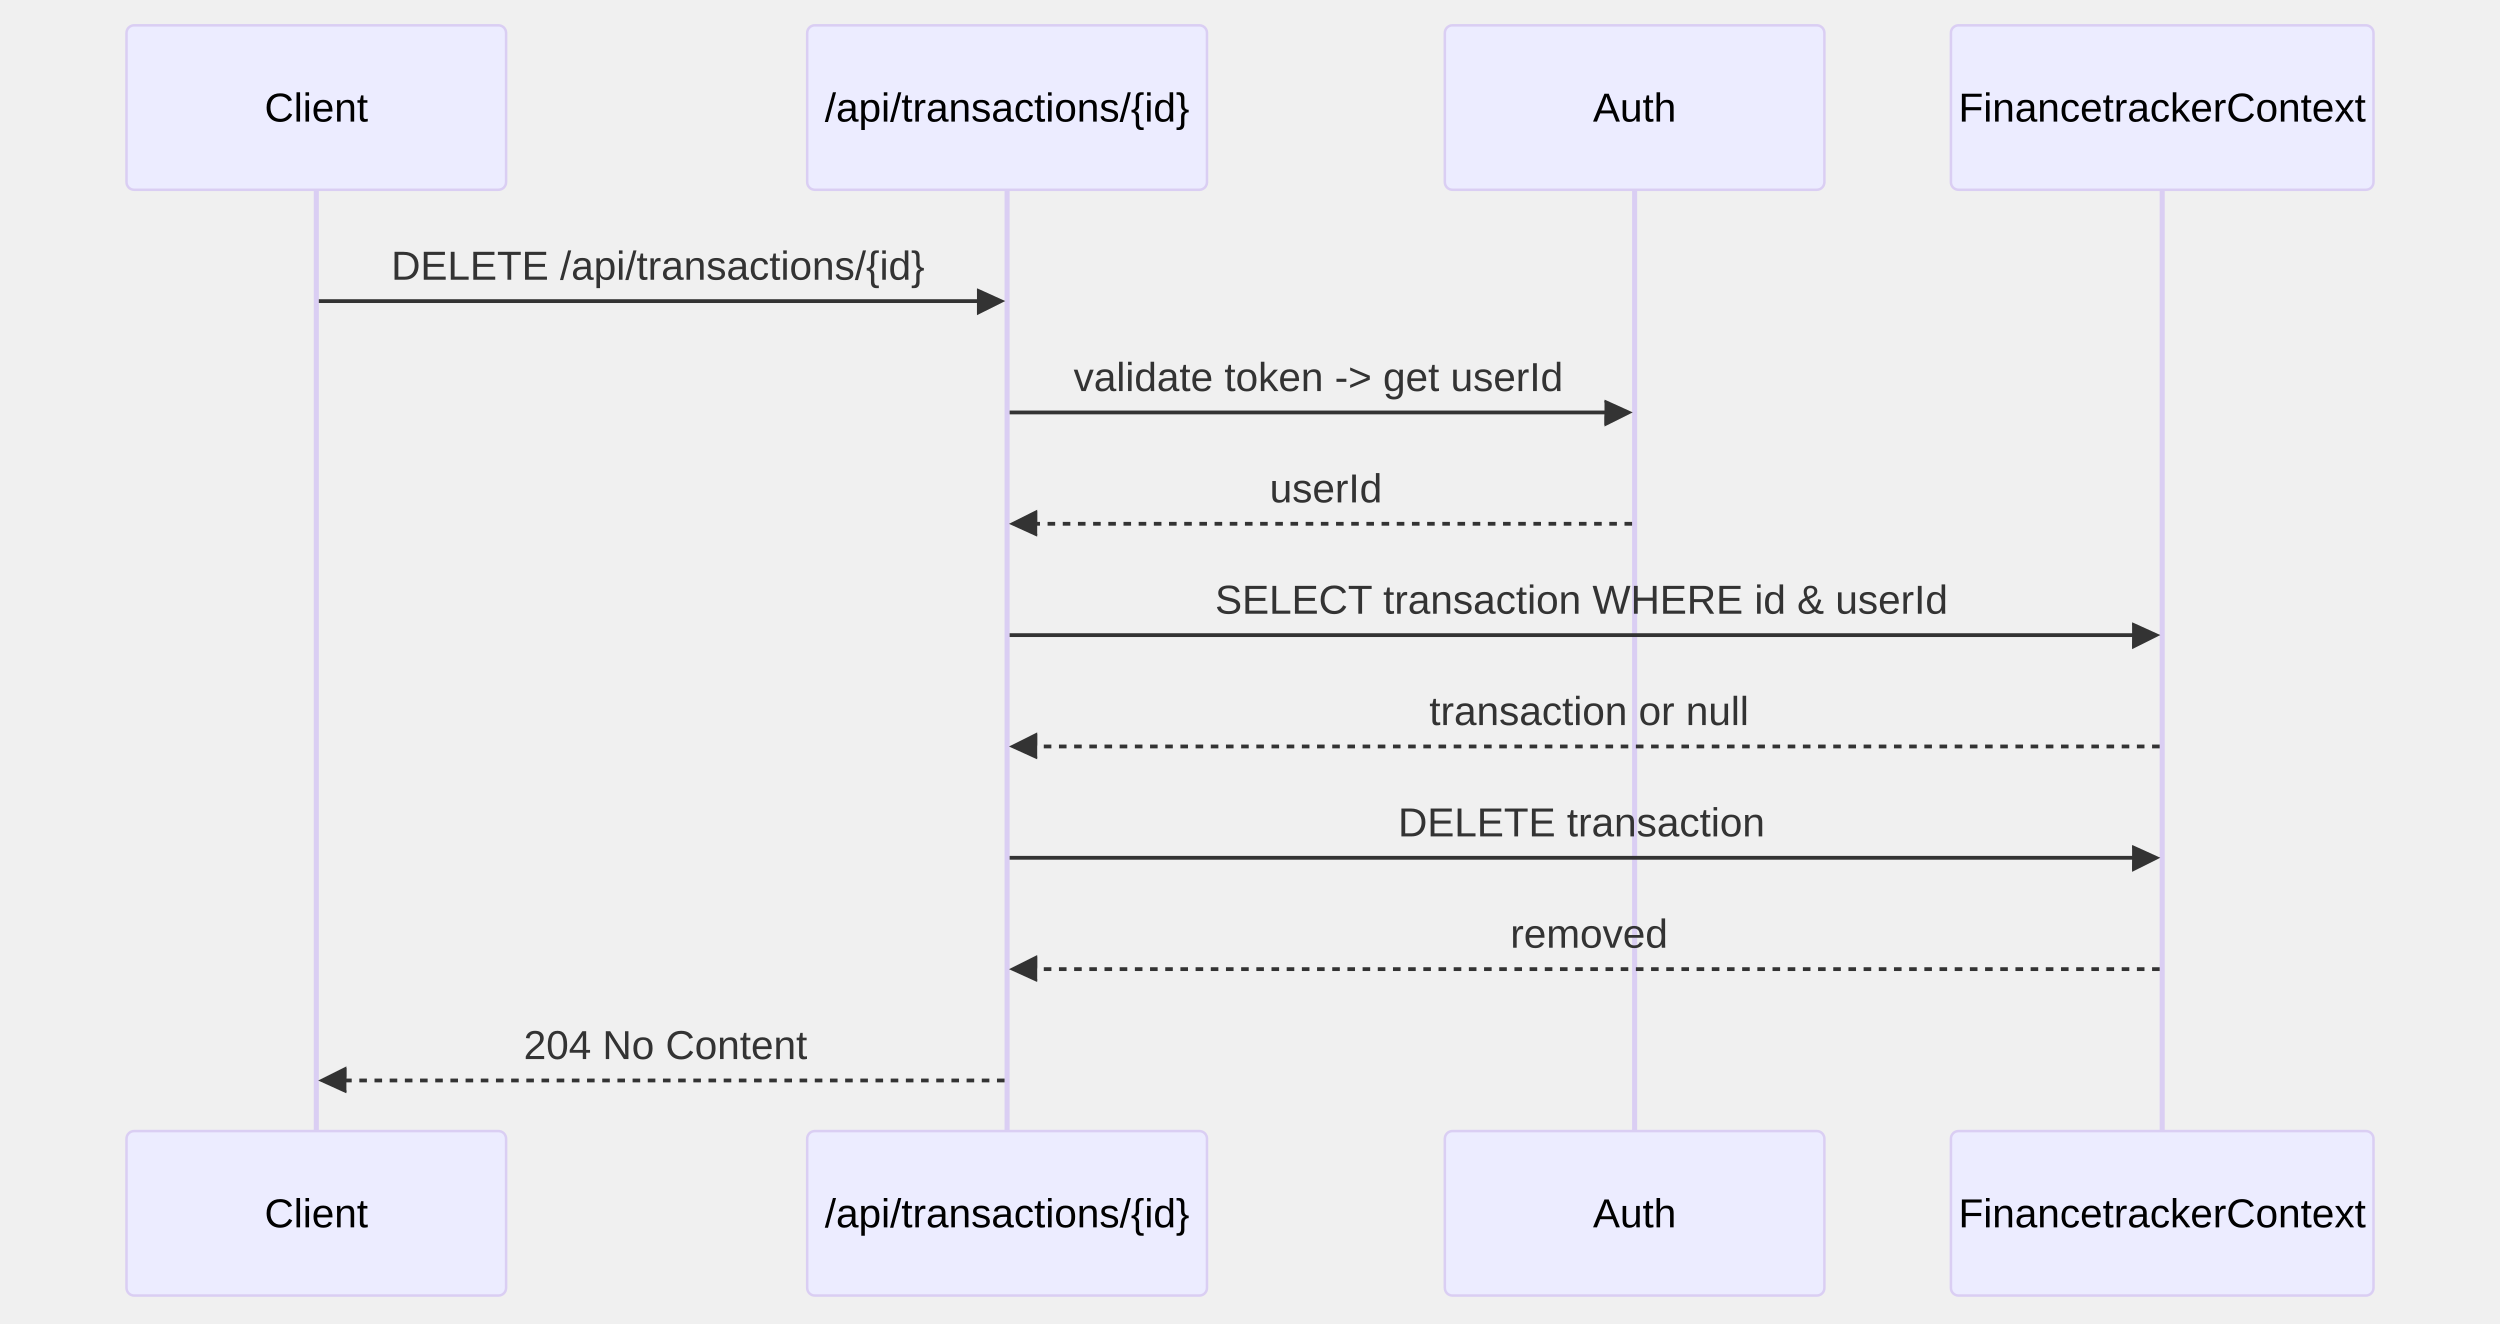
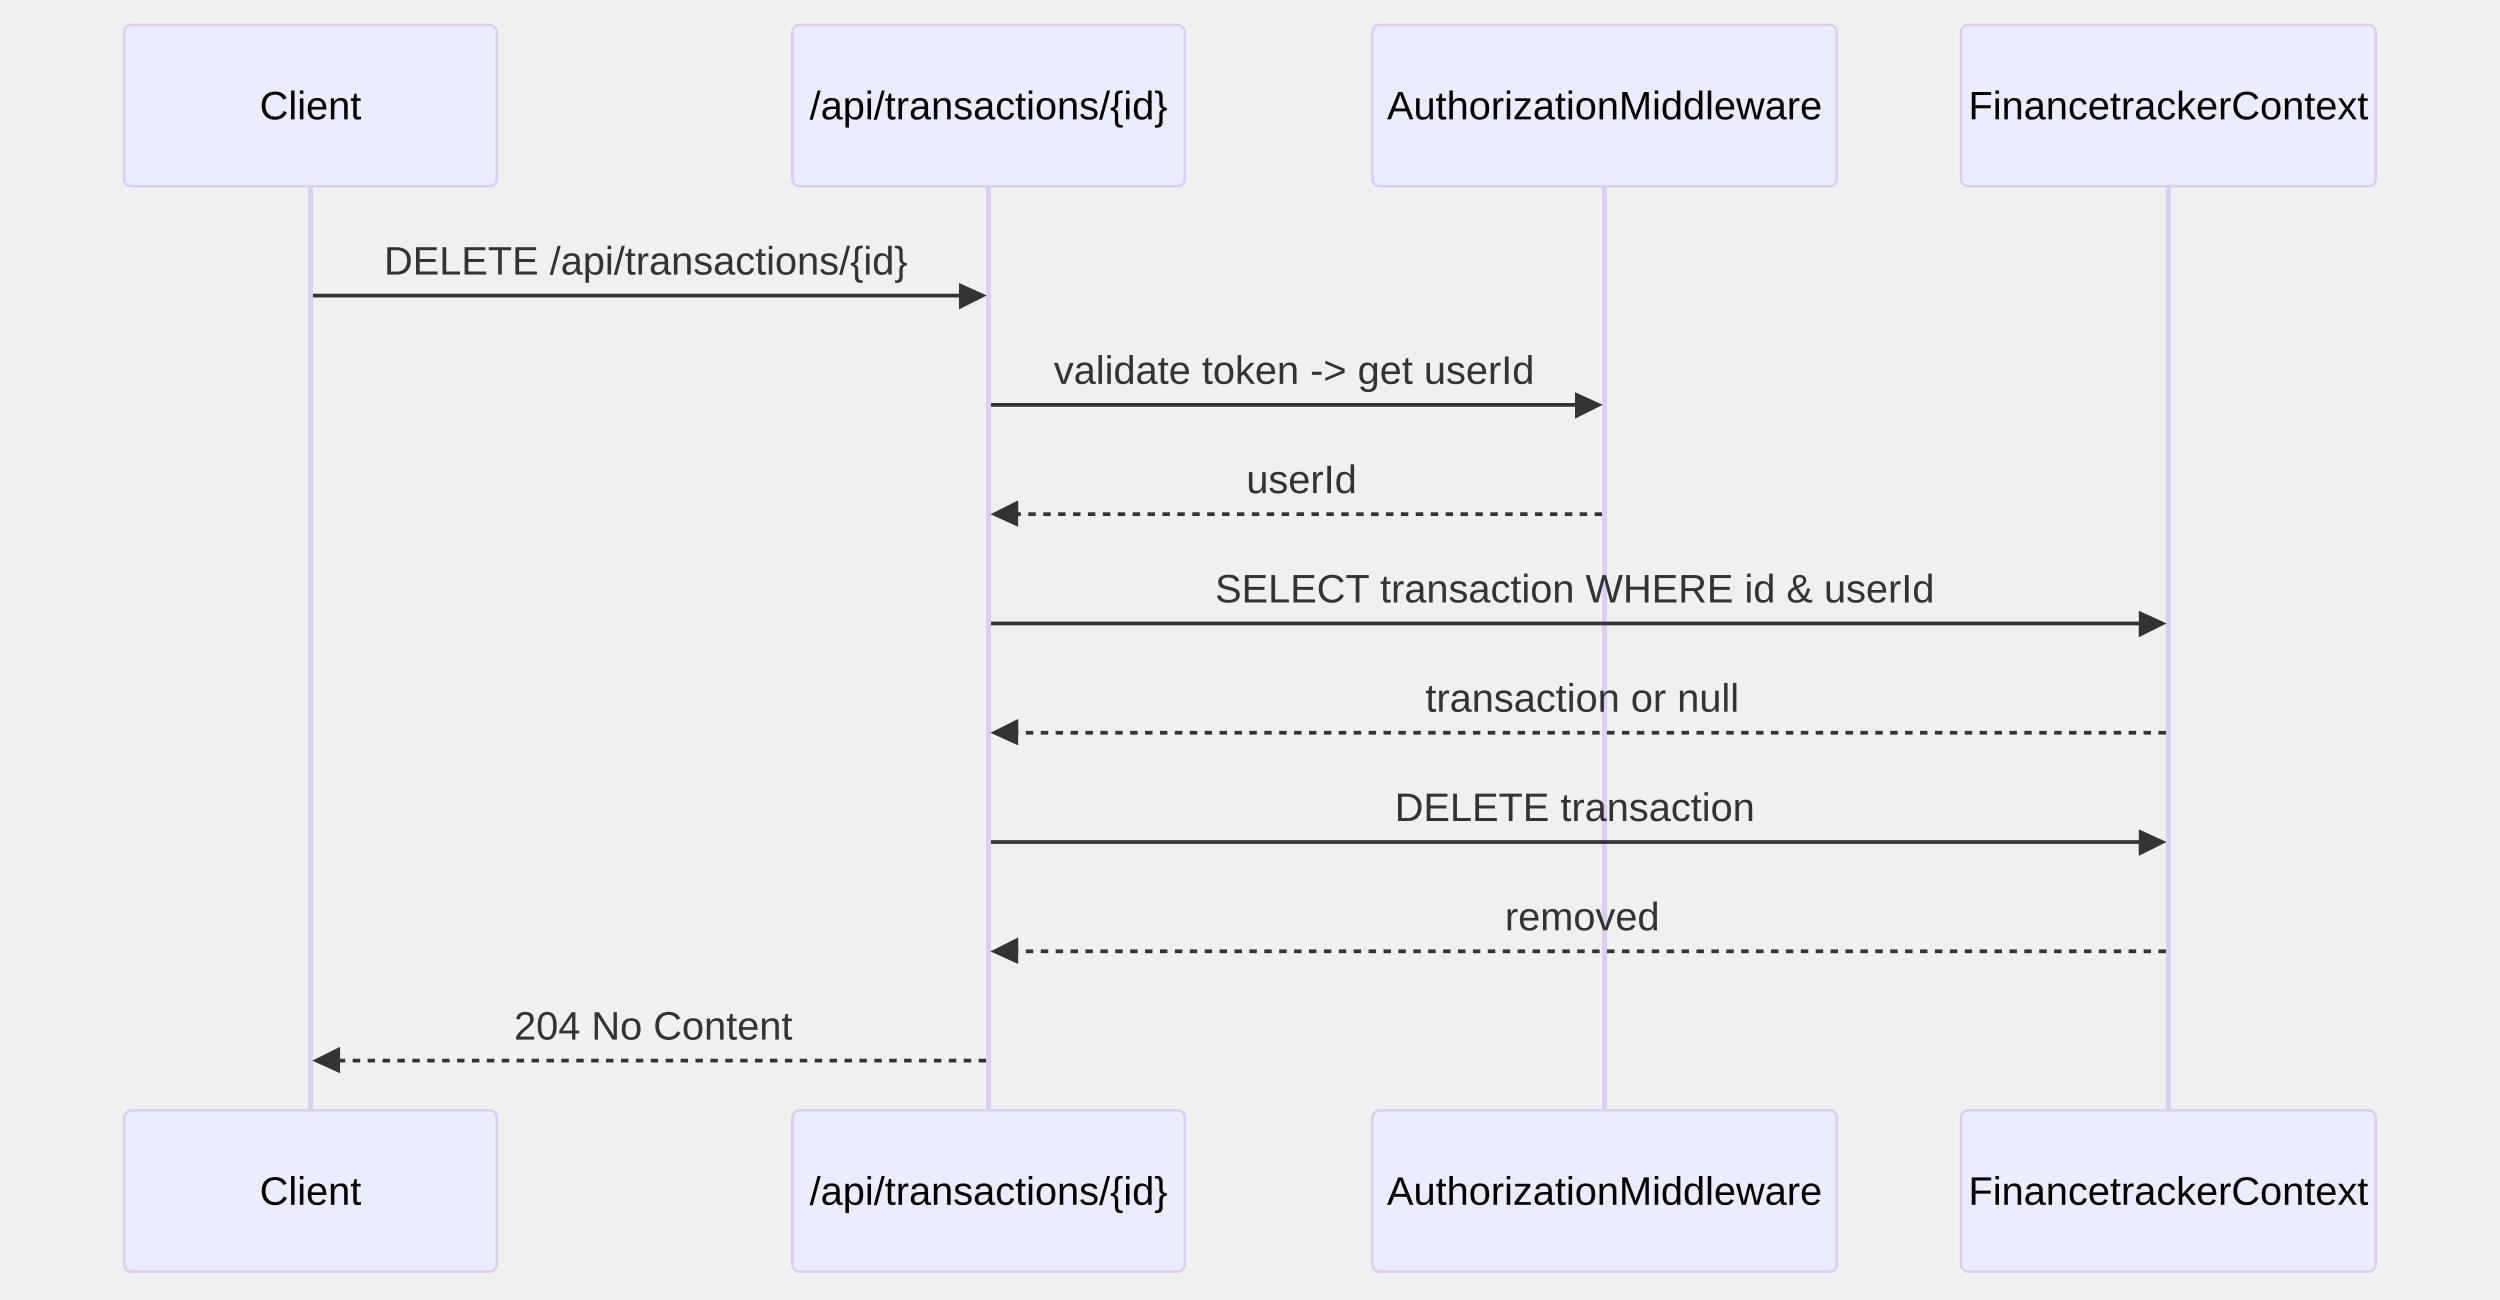
- <svg xmlns="http://www.w3.org/2000/svg" id="my-svg" width="100%" style="max-width: 988px; background-color: white;" viewBox="-50 -10 988 523" role="graphics-document document" aria-roledescription="sequence">
+ <svg xmlns="http://www.w3.org/2000/svg" id="my-svg" width="100%" style="max-width: 1006.5px; background-color: white;" viewBox="-50 -10 1006.5 523" role="graphics-document document" aria-roledescription="sequence">
  <g>
-     <rect x="721" y="437" fill="#eaeaea" stroke="#666" width="167" height="65" name="Db" rx="3" ry="3" class="actor actor-bottom" />
-     <text x="804.5" y="469.5" dominant-baseline="central" alignment-baseline="central" class="actor actor-box" style="text-anchor: middle; font-size: 16px; font-weight: 400;">
-       <tspan x="804.5" dy="0">FinancetrackerContext</tspan>
+     <rect x="739.5" y="437" fill="#eaeaea" stroke="#666" width="167" height="65" name="Db" rx="3" ry="3" class="actor actor-bottom" />
+     <text x="823" y="469.5" dominant-baseline="central" alignment-baseline="central" class="actor actor-box" style="text-anchor: middle; font-size: 16px; font-weight: 400;">
+       <tspan x="823" dy="0">FinancetrackerContext</tspan>
    </text>
  </g>
  <g>
-     <rect x="521" y="437" fill="#eaeaea" stroke="#666" width="150" height="65" name="Auth" rx="3" ry="3" class="actor actor-bottom" />
+     <rect x="502.5" y="437" fill="#eaeaea" stroke="#666" width="187" height="65" name="Auth" rx="3" ry="3" class="actor actor-bottom" />
    <text x="596" y="469.5" dominant-baseline="central" alignment-baseline="central" class="actor actor-box" style="text-anchor: middle; font-size: 16px; font-weight: 400;">
-       <tspan x="596" dy="0">Auth</tspan>
+       <tspan x="596" dy="0">AuthorizationMiddleware</tspan>
    </text>
  </g>
  <g>
    <rect x="269" y="437" fill="#eaeaea" stroke="#666" width="158" height="65" name="API" rx="3" ry="3" class="actor actor-bottom" />
    <text x="348" y="469.5" dominant-baseline="central" alignment-baseline="central" class="actor actor-box" style="text-anchor: middle; font-size: 16px; font-weight: 400;">
      <tspan x="348" dy="0">/api/transactions/{id}</tspan>
    </text>
  </g>
  <g>
    <rect x="0" y="437" fill="#eaeaea" stroke="#666" width="150" height="65" name="Client" rx="3" ry="3" class="actor actor-bottom" />
    <text x="75" y="469.5" dominant-baseline="central" alignment-baseline="central" class="actor actor-box" style="text-anchor: middle; font-size: 16px; font-weight: 400;">
      <tspan x="75" dy="0">Client</tspan>
    </text>
  </g>
  <g>
-     <line id="actor3" x1="804.5" y1="65" x2="804.5" y2="437" class="actor-line 200" stroke-width="0.5px" stroke="#999" name="Db" />
+     <line id="actor3" x1="823" y1="65" x2="823" y2="437" class="actor-line 200" stroke-width="0.5px" stroke="#999" name="Db" />
    <g id="root-3">
-       <rect x="721" y="0" fill="#eaeaea" stroke="#666" width="167" height="65" name="Db" rx="3" ry="3" class="actor actor-top" />
-       <text x="804.5" y="32.5" dominant-baseline="central" alignment-baseline="central" class="actor actor-box" style="text-anchor: middle; font-size: 16px; font-weight: 400;">
-         <tspan x="804.5" dy="0">FinancetrackerContext</tspan>
+       <rect x="739.5" y="0" fill="#eaeaea" stroke="#666" width="167" height="65" name="Db" rx="3" ry="3" class="actor actor-top" />
+       <text x="823" y="32.5" dominant-baseline="central" alignment-baseline="central" class="actor actor-box" style="text-anchor: middle; font-size: 16px; font-weight: 400;">
+         <tspan x="823" dy="0">FinancetrackerContext</tspan>
      </text>
    </g>
  </g>
  <g>
    <line id="actor2" x1="596" y1="65" x2="596" y2="437" class="actor-line 200" stroke-width="0.5px" stroke="#999" name="Auth" />
    <g id="root-2">
-       <rect x="521" y="0" fill="#eaeaea" stroke="#666" width="150" height="65" name="Auth" rx="3" ry="3" class="actor actor-top" />
+       <rect x="502.5" y="0" fill="#eaeaea" stroke="#666" width="187" height="65" name="Auth" rx="3" ry="3" class="actor actor-top" />
      <text x="596" y="32.5" dominant-baseline="central" alignment-baseline="central" class="actor actor-box" style="text-anchor: middle; font-size: 16px; font-weight: 400;">
-         <tspan x="596" dy="0">Auth</tspan>
+         <tspan x="596" dy="0">AuthorizationMiddleware</tspan>
      </text>
    </g>
  </g>
  <g>
    <line id="actor1" x1="348" y1="65" x2="348" y2="437" class="actor-line 200" stroke-width="0.5px" stroke="#999" name="API" />
    <g id="root-1">
      <rect x="269" y="0" fill="#eaeaea" stroke="#666" width="158" height="65" name="API" rx="3" ry="3" class="actor actor-top" />
      <text x="348" y="32.5" dominant-baseline="central" alignment-baseline="central" class="actor actor-box" style="text-anchor: middle; font-size: 16px; font-weight: 400;">
        <tspan x="348" dy="0">/api/transactions/{id}</tspan>
      </text>
    </g>
  </g>
  <g>
    <line id="actor0" x1="75" y1="65" x2="75" y2="437" class="actor-line 200" stroke-width="0.5px" stroke="#999" name="Client" />
    <g id="root-0">
      <rect x="0" y="0" fill="#eaeaea" stroke="#666" width="150" height="65" name="Client" rx="3" ry="3" class="actor actor-top" />
      <text x="75" y="32.5" dominant-baseline="central" alignment-baseline="central" class="actor actor-box" style="text-anchor: middle; font-size: 16px; font-weight: 400;">
        <tspan x="75" dy="0">Client</tspan>
      </text>
    </g>
  </g>
  <style>#my-svg{font-family:"trebuchet ms",verdana,arial,sans-serif;font-size:16px;fill:#333;}@keyframes edge-animation-frame{from{stroke-dashoffset:0;}}@keyframes dash{to{stroke-dashoffset:0;}}#my-svg .edge-animation-slow{stroke-dasharray:9,5!important;stroke-dashoffset:900;animation:dash 50s linear infinite;stroke-linecap:round;}#my-svg .edge-animation-fast{stroke-dasharray:9,5!important;stroke-dashoffset:900;animation:dash 20s linear infinite;stroke-linecap:round;}#my-svg .error-icon{fill:#552222;}#my-svg .error-text{fill:#552222;stroke:#552222;}#my-svg .edge-thickness-normal{stroke-width:1px;}#my-svg .edge-thickness-thick{stroke-width:3.5px;}#my-svg .edge-pattern-solid{stroke-dasharray:0;}#my-svg .edge-thickness-invisible{stroke-width:0;fill:none;}#my-svg .edge-pattern-dashed{stroke-dasharray:3;}#my-svg .edge-pattern-dotted{stroke-dasharray:2;}#my-svg .marker{fill:#333333;stroke:#333333;}#my-svg .marker.cross{stroke:#333333;}#my-svg svg{font-family:"trebuchet ms",verdana,arial,sans-serif;font-size:16px;}#my-svg p{margin:0;}#my-svg .actor{stroke:hsl(259.626, 59.777%, 87.902%);fill:#ECECFF;}#my-svg text.actor&gt;tspan{fill:black;stroke:none;}#my-svg .actor-line{stroke:hsl(259.626, 59.777%, 87.902%);}#my-svg .innerArc{stroke-width:1.5;stroke-dasharray:none;}#my-svg .messageLine0{stroke-width:1.5;stroke-dasharray:none;stroke:#333;}#my-svg .messageLine1{stroke-width:1.5;stroke-dasharray:2,2;stroke:#333;}#my-svg #arrowhead path{fill:#333;stroke:#333;}#my-svg .sequenceNumber{fill:white;}#my-svg #sequencenumber{fill:#333;}#my-svg #crosshead path{fill:#333;stroke:#333;}#my-svg .messageText{fill:#333;stroke:none;}#my-svg .labelBox{stroke:hsl(259.626, 59.777%, 87.902%);fill:#ECECFF;}#my-svg .labelText,#my-svg .labelText&gt;tspan{fill:black;stroke:none;}#my-svg .loopText,#my-svg .loopText&gt;tspan{fill:black;stroke:none;}#my-svg .loopLine{stroke-width:2px;stroke-dasharray:2,2;stroke:hsl(259.626, 59.777%, 87.902%);fill:hsl(259.626, 59.777%, 87.902%);}#my-svg .note{stroke:#aaaa33;fill:#fff5ad;}#my-svg .noteText,#my-svg .noteText&gt;tspan{fill:black;stroke:none;}#my-svg .activation0{fill:#f4f4f4;stroke:#666;}#my-svg .activation1{fill:#f4f4f4;stroke:#666;}#my-svg .activation2{fill:#f4f4f4;stroke:#666;}#my-svg .actorPopupMenu{position:absolute;}#my-svg .actorPopupMenuPanel{position:absolute;fill:#ECECFF;box-shadow:0px 8px 16px 0px rgba(0,0,0,0.2);filter:drop-shadow(3px 5px 2px rgb(0 0 0 / 0.4));}#my-svg .actor-man line{stroke:hsl(259.626, 59.777%, 87.902%);fill:#ECECFF;}#my-svg .actor-man circle,#my-svg line{stroke:hsl(259.626, 59.777%, 87.902%);fill:#ECECFF;stroke-width:2px;}#my-svg :root{--mermaid-font-family:"trebuchet ms",verdana,arial,sans-serif;}</style>
  <g />
  <defs>
    <symbol id="computer" width="24" height="24">
      <path transform="scale(.5)" d="M2 2v13h20v-13h-20zm18 11h-16v-9h16v9zm-10.228 6l.466-1h3.524l.467 1h-4.457zm14.228 3h-24l2-6h2.104l-1.33 4h18.45l-1.297-4h2.073l2 6zm-5-10h-14v-7h14v7z" />
    </symbol>
  </defs>
  <defs>
    <symbol id="database" fill-rule="evenodd" clip-rule="evenodd">
      <path transform="scale(.5)" d="M12.258.001l.256.004.255.005.253.008.251.01.249.012.247.015.246.016.242.019.241.02.239.023.236.024.233.027.231.028.229.031.225.032.223.034.22.036.217.038.214.04.211.041.208.043.205.045.201.046.198.048.194.05.191.051.187.053.183.054.18.056.175.057.172.059.168.06.163.061.16.063.155.064.15.066.074.033.073.033.071.034.07.034.069.035.068.035.067.035.066.035.064.036.064.036.062.036.06.036.06.037.058.037.058.037.055.038.055.038.053.038.052.038.051.039.05.039.048.039.047.039.045.04.044.04.043.04.041.04.04.041.039.041.037.041.036.041.034.041.033.042.032.042.03.042.029.042.027.042.026.043.024.043.023.043.021.043.02.043.018.044.017.043.015.044.013.044.012.044.011.045.009.044.007.045.006.045.004.045.002.045.001.045v17l-.001.045-.002.045-.004.045-.006.045-.007.045-.009.044-.011.045-.012.044-.013.044-.015.044-.017.043-.018.044-.02.043-.021.043-.023.043-.024.043-.026.043-.027.042-.029.042-.03.042-.032.042-.033.042-.034.041-.036.041-.037.041-.039.041-.04.041-.041.04-.043.04-.044.04-.045.04-.047.039-.048.039-.05.039-.051.039-.052.038-.053.038-.055.038-.055.038-.058.037-.058.037-.06.037-.06.036-.062.036-.064.036-.064.036-.066.035-.067.035-.068.035-.069.035-.07.034-.071.034-.073.033-.074.033-.15.066-.155.064-.16.063-.163.061-.168.06-.172.059-.175.057-.18.056-.183.054-.187.053-.191.051-.194.05-.198.048-.201.046-.205.045-.208.043-.211.041-.214.04-.217.038-.22.036-.223.034-.225.032-.229.031-.231.028-.233.027-.236.024-.239.023-.241.02-.242.019-.246.016-.247.015-.249.012-.251.01-.253.008-.255.005-.256.004-.258.001-.258-.001-.256-.004-.255-.005-.253-.008-.251-.01-.249-.012-.247-.015-.245-.016-.243-.019-.241-.02-.238-.023-.236-.024-.234-.027-.231-.028-.228-.031-.226-.032-.223-.034-.22-.036-.217-.038-.214-.04-.211-.041-.208-.043-.204-.045-.201-.046-.198-.048-.195-.05-.19-.051-.187-.053-.184-.054-.179-.056-.176-.057-.172-.059-.167-.06-.164-.061-.159-.063-.155-.064-.151-.066-.074-.033-.072-.033-.072-.034-.07-.034-.069-.035-.068-.035-.067-.035-.066-.035-.064-.036-.063-.036-.062-.036-.061-.036-.06-.037-.058-.037-.057-.037-.056-.038-.055-.038-.053-.038-.052-.038-.051-.039-.049-.039-.049-.039-.046-.039-.046-.04-.044-.04-.043-.04-.041-.04-.04-.041-.039-.041-.037-.041-.036-.041-.034-.041-.033-.042-.032-.042-.03-.042-.029-.042-.027-.042-.026-.043-.024-.043-.023-.043-.021-.043-.02-.043-.018-.044-.017-.043-.015-.044-.013-.044-.012-.044-.011-.045-.009-.044-.007-.045-.006-.045-.004-.045-.002-.045-.001-.045v-17l.001-.045.002-.045.004-.045.006-.045.007-.045.009-.044.011-.045.012-.044.013-.044.015-.044.017-.043.018-.044.02-.043.021-.043.023-.043.024-.043.026-.043.027-.042.029-.042.03-.042.032-.042.033-.042.034-.041.036-.041.037-.041.039-.041.04-.041.041-.04.043-.04.044-.04.046-.04.046-.039.049-.039.049-.039.051-.039.052-.038.053-.038.055-.038.056-.038.057-.037.058-.037.06-.037.061-.036.062-.036.063-.036.064-.036.066-.035.067-.035.068-.035.069-.035.07-.034.072-.034.072-.033.074-.033.151-.066.155-.064.159-.063.164-.061.167-.06.172-.059.176-.057.179-.056.184-.054.187-.053.19-.051.195-.05.198-.048.201-.046.204-.045.208-.043.211-.041.214-.04.217-.038.22-.036.223-.034.226-.032.228-.031.231-.028.234-.027.236-.024.238-.023.241-.02.243-.019.245-.016.247-.015.249-.012.251-.01.253-.008.255-.005.256-.004.258-.001.258.001zm-9.258 20.499v.01l.001.021.003.021.004.022.005.021.006.022.007.022.009.023.01.022.011.023.012.023.013.023.015.023.016.024.017.023.018.024.019.024.021.024.022.025.023.024.024.025.052.049.056.05.061.051.066.051.07.051.075.051.079.052.084.052.088.052.092.052.097.052.102.051.105.052.11.052.114.051.119.051.123.051.127.05.131.05.135.05.139.048.144.049.147.047.152.047.155.047.16.045.163.045.167.043.171.043.176.041.178.041.183.039.187.039.19.037.194.035.197.035.202.033.204.031.209.03.212.029.216.027.219.025.222.024.226.021.23.02.233.018.236.016.24.015.243.012.246.01.249.008.253.005.256.004.259.001.26-.001.257-.004.254-.005.25-.008.247-.011.244-.012.241-.014.237-.016.233-.018.231-.021.226-.021.224-.024.22-.026.216-.027.212-.028.21-.031.205-.031.202-.034.198-.034.194-.036.191-.037.187-.039.183-.04.179-.04.175-.042.172-.043.168-.044.163-.045.16-.046.155-.046.152-.047.148-.048.143-.049.139-.049.136-.05.131-.05.126-.05.123-.051.118-.052.114-.051.11-.052.106-.052.101-.052.096-.052.092-.052.088-.053.083-.051.079-.052.074-.052.07-.051.065-.051.06-.051.056-.05.051-.05.023-.024.023-.025.021-.024.02-.024.019-.024.018-.024.017-.024.015-.023.014-.024.013-.023.012-.023.01-.023.01-.022.008-.022.006-.022.006-.022.004-.022.004-.021.001-.021.001-.021v-4.127l-.077.055-.08.053-.083.054-.085.053-.087.052-.09.052-.093.051-.095.05-.097.05-.1.049-.102.049-.105.048-.106.047-.109.047-.111.046-.114.045-.115.045-.118.044-.12.043-.122.042-.124.042-.126.041-.128.04-.13.04-.132.038-.134.038-.135.037-.138.037-.139.035-.142.035-.143.034-.144.033-.147.032-.148.031-.15.03-.151.03-.153.029-.154.027-.156.027-.158.026-.159.025-.161.024-.162.023-.163.022-.165.021-.166.02-.167.019-.169.018-.169.017-.171.016-.173.015-.173.014-.175.013-.175.012-.177.011-.178.01-.179.008-.179.008-.181.006-.182.005-.182.004-.184.003-.184.002h-.37l-.184-.002-.184-.003-.182-.004-.182-.005-.181-.006-.179-.008-.179-.008-.178-.01-.176-.011-.176-.012-.175-.013-.173-.014-.172-.015-.171-.016-.17-.017-.169-.018-.167-.019-.166-.02-.165-.021-.163-.022-.162-.023-.161-.024-.159-.025-.157-.026-.156-.027-.155-.027-.153-.029-.151-.03-.15-.03-.148-.031-.146-.032-.145-.033-.143-.034-.141-.035-.14-.035-.137-.037-.136-.037-.134-.038-.132-.038-.13-.04-.128-.04-.126-.041-.124-.042-.122-.042-.12-.044-.117-.043-.116-.045-.113-.045-.112-.046-.109-.047-.106-.047-.105-.048-.102-.049-.1-.049-.097-.05-.095-.05-.093-.052-.09-.051-.087-.052-.085-.053-.083-.054-.08-.054-.077-.054v4.127zm0-5.654v.011l.001.021.003.021.004.021.005.022.006.022.007.022.009.022.01.022.011.023.012.023.013.023.015.024.016.023.017.024.018.024.019.024.021.024.022.024.023.025.024.024.052.05.056.05.061.05.066.051.07.051.075.052.079.051.084.052.088.052.092.052.097.052.102.052.105.052.11.051.114.051.119.052.123.05.127.051.131.05.135.049.139.049.144.048.147.048.152.047.155.046.16.045.163.045.167.044.171.042.176.042.178.04.183.04.187.038.19.037.194.036.197.034.202.033.204.032.209.03.212.028.216.027.219.025.222.024.226.022.23.02.233.018.236.016.24.014.243.012.246.01.249.008.253.006.256.003.259.001.26-.001.257-.003.254-.006.25-.008.247-.01.244-.012.241-.015.237-.016.233-.018.231-.02.226-.022.224-.024.22-.025.216-.027.212-.029.21-.03.205-.032.202-.033.198-.035.194-.036.191-.037.187-.039.183-.039.179-.041.175-.042.172-.043.168-.044.163-.045.16-.045.155-.047.152-.047.148-.048.143-.048.139-.05.136-.049.131-.05.126-.051.123-.051.118-.051.114-.052.11-.052.106-.052.101-.052.096-.052.092-.052.088-.052.083-.052.079-.052.074-.051.07-.052.065-.051.06-.05.056-.051.051-.049.023-.025.023-.024.021-.025.02-.024.019-.024.018-.024.017-.024.015-.023.014-.023.013-.024.012-.022.01-.023.01-.023.008-.022.006-.022.006-.022.004-.021.004-.022.001-.021.001-.021v-4.139l-.077.054-.08.054-.083.054-.085.052-.087.053-.09.051-.093.051-.095.051-.097.05-.1.049-.102.049-.105.048-.106.047-.109.047-.111.046-.114.045-.115.044-.118.044-.12.044-.122.042-.124.042-.126.041-.128.04-.13.039-.132.039-.134.038-.135.037-.138.036-.139.036-.142.035-.143.033-.144.033-.147.033-.148.031-.15.03-.151.03-.153.028-.154.028-.156.027-.158.026-.159.025-.161.024-.162.023-.163.022-.165.021-.166.02-.167.019-.169.018-.169.017-.171.016-.173.015-.173.014-.175.013-.175.012-.177.011-.178.009-.179.009-.179.007-.181.007-.182.005-.182.004-.184.003-.184.002h-.37l-.184-.002-.184-.003-.182-.004-.182-.005-.181-.007-.179-.007-.179-.009-.178-.009-.176-.011-.176-.012-.175-.013-.173-.014-.172-.015-.171-.016-.17-.017-.169-.018-.167-.019-.166-.02-.165-.021-.163-.022-.162-.023-.161-.024-.159-.025-.157-.026-.156-.027-.155-.028-.153-.028-.151-.03-.15-.03-.148-.031-.146-.033-.145-.033-.143-.033-.141-.035-.14-.036-.137-.036-.136-.037-.134-.038-.132-.039-.13-.039-.128-.04-.126-.041-.124-.042-.122-.043-.12-.043-.117-.044-.116-.044-.113-.046-.112-.046-.109-.046-.106-.047-.105-.048-.102-.049-.1-.049-.097-.05-.095-.051-.093-.051-.09-.051-.087-.053-.085-.052-.083-.054-.08-.054-.077-.054v4.139zm0-5.666v.011l.001.02.003.022.004.021.005.022.006.021.007.022.009.023.01.022.011.023.012.023.013.023.015.023.016.024.017.024.018.023.019.024.021.025.022.024.023.024.024.025.052.05.056.05.061.05.066.051.07.051.075.052.079.051.084.052.088.052.092.052.097.052.102.052.105.051.11.052.114.051.119.051.123.051.127.05.131.05.135.05.139.049.144.048.147.048.152.047.155.046.16.045.163.045.167.043.171.043.176.042.178.04.183.04.187.038.19.037.194.036.197.034.202.033.204.032.209.03.212.028.216.027.219.025.222.024.226.021.23.02.233.018.236.017.24.014.243.012.246.01.249.008.253.006.256.003.259.001.26-.001.257-.003.254-.006.25-.008.247-.01.244-.013.241-.014.237-.016.233-.018.231-.02.226-.022.224-.024.22-.025.216-.027.212-.029.21-.03.205-.032.202-.033.198-.035.194-.036.191-.037.187-.039.183-.039.179-.041.175-.042.172-.043.168-.044.163-.045.16-.045.155-.047.152-.047.148-.048.143-.049.139-.049.136-.049.131-.051.126-.05.123-.051.118-.052.114-.051.11-.052.106-.052.101-.052.096-.052.092-.052.088-.052.083-.052.079-.052.074-.052.07-.051.065-.051.06-.051.056-.05.051-.049.023-.025.023-.025.021-.024.02-.024.019-.024.018-.024.017-.024.015-.023.014-.024.013-.023.012-.023.01-.022.01-.023.008-.022.006-.022.006-.022.004-.022.004-.021.001-.021.001-.021v-4.153l-.077.054-.08.054-.083.053-.085.053-.087.053-.09.051-.093.051-.095.051-.097.05-.1.049-.102.048-.105.048-.106.048-.109.046-.111.046-.114.046-.115.044-.118.044-.12.043-.122.043-.124.042-.126.041-.128.04-.13.039-.132.039-.134.038-.135.037-.138.036-.139.036-.142.034-.143.034-.144.033-.147.032-.148.032-.15.03-.151.03-.153.028-.154.028-.156.027-.158.026-.159.024-.161.024-.162.023-.163.023-.165.021-.166.02-.167.019-.169.018-.169.017-.171.016-.173.015-.173.014-.175.013-.175.012-.177.01-.178.01-.179.009-.179.007-.181.006-.182.006-.182.004-.184.003-.184.001-.185.001-.185-.001-.184-.001-.184-.003-.182-.004-.182-.006-.181-.006-.179-.007-.179-.009-.178-.01-.176-.01-.176-.012-.175-.013-.173-.014-.172-.015-.171-.016-.17-.017-.169-.018-.167-.019-.166-.02-.165-.021-.163-.023-.162-.023-.161-.024-.159-.024-.157-.026-.156-.027-.155-.028-.153-.028-.151-.03-.15-.03-.148-.032-.146-.032-.145-.033-.143-.034-.141-.034-.14-.036-.137-.036-.136-.037-.134-.038-.132-.039-.13-.039-.128-.041-.126-.041-.124-.041-.122-.043-.12-.043-.117-.044-.116-.044-.113-.046-.112-.046-.109-.046-.106-.048-.105-.048-.102-.048-.1-.05-.097-.049-.095-.051-.093-.051-.09-.052-.087-.052-.085-.053-.083-.053-.08-.054-.077-.054v4.153zm8.74-8.179l-.257.004-.254.005-.25.008-.247.011-.244.012-.241.014-.237.016-.233.018-.231.021-.226.022-.224.023-.22.026-.216.027-.212.028-.21.031-.205.032-.202.033-.198.034-.194.036-.191.038-.187.038-.183.04-.179.041-.175.042-.172.043-.168.043-.163.045-.16.046-.155.046-.152.048-.148.048-.143.048-.139.049-.136.05-.131.05-.126.051-.123.051-.118.051-.114.052-.11.052-.106.052-.101.052-.096.052-.092.052-.088.052-.083.052-.079.052-.074.051-.07.052-.065.051-.06.05-.056.05-.051.05-.023.025-.023.024-.021.024-.02.025-.019.024-.018.024-.017.023-.015.024-.014.023-.013.023-.012.023-.01.023-.01.022-.008.022-.006.023-.006.021-.004.022-.004.021-.001.021-.001.021.001.021.001.021.004.021.004.022.006.021.006.023.008.022.01.022.01.023.012.023.013.023.014.023.015.024.017.023.018.024.019.024.02.025.021.024.023.024.023.025.051.05.056.05.06.05.065.051.07.052.074.051.079.052.083.052.088.052.092.052.096.052.101.052.106.052.11.052.114.052.118.051.123.051.126.051.131.05.136.05.139.049.143.048.148.048.152.048.155.046.16.046.163.045.168.043.172.043.175.042.179.041.183.04.187.038.191.038.194.036.198.034.202.033.205.032.21.031.212.028.216.027.22.026.224.023.226.022.231.021.233.018.237.016.241.014.244.012.247.011.25.008.254.005.257.004.26.001.26-.001.257-.004.254-.005.25-.008.247-.011.244-.012.241-.014.237-.016.233-.018.231-.021.226-.022.224-.023.22-.026.216-.027.212-.028.21-.031.205-.032.202-.033.198-.034.194-.036.191-.038.187-.038.183-.04.179-.041.175-.042.172-.043.168-.043.163-.045.16-.046.155-.046.152-.048.148-.048.143-.048.139-.049.136-.05.131-.05.126-.051.123-.051.118-.051.114-.052.11-.052.106-.052.101-.052.096-.052.092-.052.088-.052.083-.052.079-.052.074-.051.07-.052.065-.051.06-.05.056-.05.051-.05.023-.025.023-.024.021-.024.02-.025.019-.024.018-.024.017-.023.015-.024.014-.023.013-.023.012-.023.01-.023.01-.022.008-.022.006-.023.006-.021.004-.022.004-.021.001-.021.001-.021-.001-.021-.001-.021-.004-.021-.004-.022-.006-.021-.006-.023-.008-.022-.01-.022-.01-.023-.012-.023-.013-.023-.014-.023-.015-.024-.017-.023-.018-.024-.019-.024-.02-.025-.021-.024-.023-.024-.023-.025-.051-.05-.056-.05-.06-.05-.065-.051-.07-.052-.074-.051-.079-.052-.083-.052-.088-.052-.092-.052-.096-.052-.101-.052-.106-.052-.11-.052-.114-.052-.118-.051-.123-.051-.126-.051-.131-.05-.136-.05-.139-.049-.143-.048-.148-.048-.152-.048-.155-.046-.16-.046-.163-.045-.168-.043-.172-.043-.175-.042-.179-.041-.183-.04-.187-.038-.191-.038-.194-.036-.198-.034-.202-.033-.205-.032-.21-.031-.212-.028-.216-.027-.22-.026-.224-.023-.226-.022-.231-.021-.233-.018-.237-.016-.241-.014-.244-.012-.247-.011-.25-.008-.254-.005-.257-.004-.26-.001-.26.001z" />
    </symbol>
  </defs>
  <defs>
    <symbol id="clock" width="24" height="24">
      <path transform="scale(.5)" d="M12 2c5.514 0 10 4.486 10 10s-4.486 10-10 10-10-4.486-10-10 4.486-10 10-10zm0-2c-6.627 0-12 5.373-12 12s5.373 12 12 12 12-5.373 12-12-5.373-12-12-12zm5.848 12.459c.202.038.202.333.001.372-1.907.361-6.045 1.111-6.547 1.111-.719 0-1.301-.582-1.301-1.301 0-.512.77-5.447 1.125-7.445.034-.192.312-.181.343.014l.985 6.238 5.394 1.011z" />
    </symbol>
  </defs>
  <defs>
    <marker id="arrowhead" refX="7.9" refY="5" markerUnits="userSpaceOnUse" markerWidth="12" markerHeight="12" orient="auto-start-reverse">
      <path d="M -1 0 L 10 5 L 0 10 z" />
    </marker>
  </defs>
  <defs>
    <marker id="crosshead" markerWidth="15" markerHeight="8" orient="auto" refX="4" refY="4.5">
      <path fill="none" stroke="#000000" stroke-width="1pt" d="M 1,2 L 6,7 M 6,2 L 1,7" style="stroke-dasharray: 0, 0;" />
    </marker>
  </defs>
  <defs>
    <marker id="filled-head" refX="15.5" refY="7" markerWidth="20" markerHeight="28" orient="auto">
      <path d="M 18,7 L9,13 L14,7 L9,1 Z" />
    </marker>
  </defs>
  <defs>
    <marker id="sequencenumber" refX="15" refY="15" markerWidth="60" markerHeight="40" orient="auto">
      <circle cx="15" cy="15" r="6" />
    </marker>
  </defs>
  <text x="210" y="80" text-anchor="middle" dominant-baseline="middle" alignment-baseline="middle" class="messageText" dy="1em" style="font-size: 16px; font-weight: 400;">DELETE /api/transactions/{id}</text>
  <line x1="76" y1="109" x2="344" y2="109" class="messageLine0" stroke-width="2" stroke="none" marker-end="url(#arrowhead)" style="fill: none;" />
  <text x="471" y="124" text-anchor="middle" dominant-baseline="middle" alignment-baseline="middle" class="messageText" dy="1em" style="font-size: 16px; font-weight: 400;">validate token -&gt; get userId</text>
  <line x1="349" y1="153" x2="592" y2="153" class="messageLine0" stroke-width="2" stroke="none" marker-end="url(#arrowhead)" style="fill: none;" />
  <text x="474" y="168" text-anchor="middle" dominant-baseline="middle" alignment-baseline="middle" class="messageText" dy="1em" style="font-size: 16px; font-weight: 400;">userId</text>
  <line x1="595" y1="197" x2="352" y2="197" class="messageLine1" stroke-width="2" stroke="none" marker-end="url(#arrowhead)" style="stroke-dasharray: 3, 3; fill: none;" />
-   <text x="575" y="212" text-anchor="middle" dominant-baseline="middle" alignment-baseline="middle" class="messageText" dy="1em" style="font-size: 16px; font-weight: 400;">SELECT transaction WHERE id &amp; userId</text>
-   <line x1="349" y1="241" x2="800.5" y2="241" class="messageLine0" stroke-width="2" stroke="none" marker-end="url(#arrowhead)" style="fill: none;" />
-   <text x="578" y="256" text-anchor="middle" dominant-baseline="middle" alignment-baseline="middle" class="messageText" dy="1em" style="font-size: 16px; font-weight: 400;">transaction or null</text>
-   <line x1="803.5" y1="285" x2="352" y2="285" class="messageLine1" stroke-width="2" stroke="none" marker-end="url(#arrowhead)" style="stroke-dasharray: 3, 3; fill: none;" />
-   <text x="575" y="300" text-anchor="middle" dominant-baseline="middle" alignment-baseline="middle" class="messageText" dy="1em" style="font-size: 16px; font-weight: 400;">DELETE transaction</text>
-   <line x1="349" y1="329" x2="800.5" y2="329" class="messageLine0" stroke-width="2" stroke="none" marker-end="url(#arrowhead)" style="fill: none;" />
-   <text x="578" y="344" text-anchor="middle" dominant-baseline="middle" alignment-baseline="middle" class="messageText" dy="1em" style="font-size: 16px; font-weight: 400;">removed</text>
-   <line x1="803.5" y1="373" x2="352" y2="373" class="messageLine1" stroke-width="2" stroke="none" marker-end="url(#arrowhead)" style="stroke-dasharray: 3, 3; fill: none;" />
+   <text x="584" y="212" text-anchor="middle" dominant-baseline="middle" alignment-baseline="middle" class="messageText" dy="1em" style="font-size: 16px; font-weight: 400;">SELECT transaction WHERE id &amp; userId</text>
+   <line x1="349" y1="241" x2="819" y2="241" class="messageLine0" stroke-width="2" stroke="none" marker-end="url(#arrowhead)" style="fill: none;" />
+   <text x="587" y="256" text-anchor="middle" dominant-baseline="middle" alignment-baseline="middle" class="messageText" dy="1em" style="font-size: 16px; font-weight: 400;">transaction or null</text>
+   <line x1="822" y1="285" x2="352" y2="285" class="messageLine1" stroke-width="2" stroke="none" marker-end="url(#arrowhead)" style="stroke-dasharray: 3, 3; fill: none;" />
+   <text x="584" y="300" text-anchor="middle" dominant-baseline="middle" alignment-baseline="middle" class="messageText" dy="1em" style="font-size: 16px; font-weight: 400;">DELETE transaction</text>
+   <line x1="349" y1="329" x2="819" y2="329" class="messageLine0" stroke-width="2" stroke="none" marker-end="url(#arrowhead)" style="fill: none;" />
+   <text x="587" y="344" text-anchor="middle" dominant-baseline="middle" alignment-baseline="middle" class="messageText" dy="1em" style="font-size: 16px; font-weight: 400;">removed</text>
+   <line x1="822" y1="373" x2="352" y2="373" class="messageLine1" stroke-width="2" stroke="none" marker-end="url(#arrowhead)" style="stroke-dasharray: 3, 3; fill: none;" />
  <text x="213" y="388" text-anchor="middle" dominant-baseline="middle" alignment-baseline="middle" class="messageText" dy="1em" style="font-size: 16px; font-weight: 400;">204 No Content</text>
  <line x1="347" y1="417" x2="79" y2="417" class="messageLine1" stroke-width="2" stroke="none" marker-end="url(#arrowhead)" style="stroke-dasharray: 3, 3; fill: none;" />
</svg>
